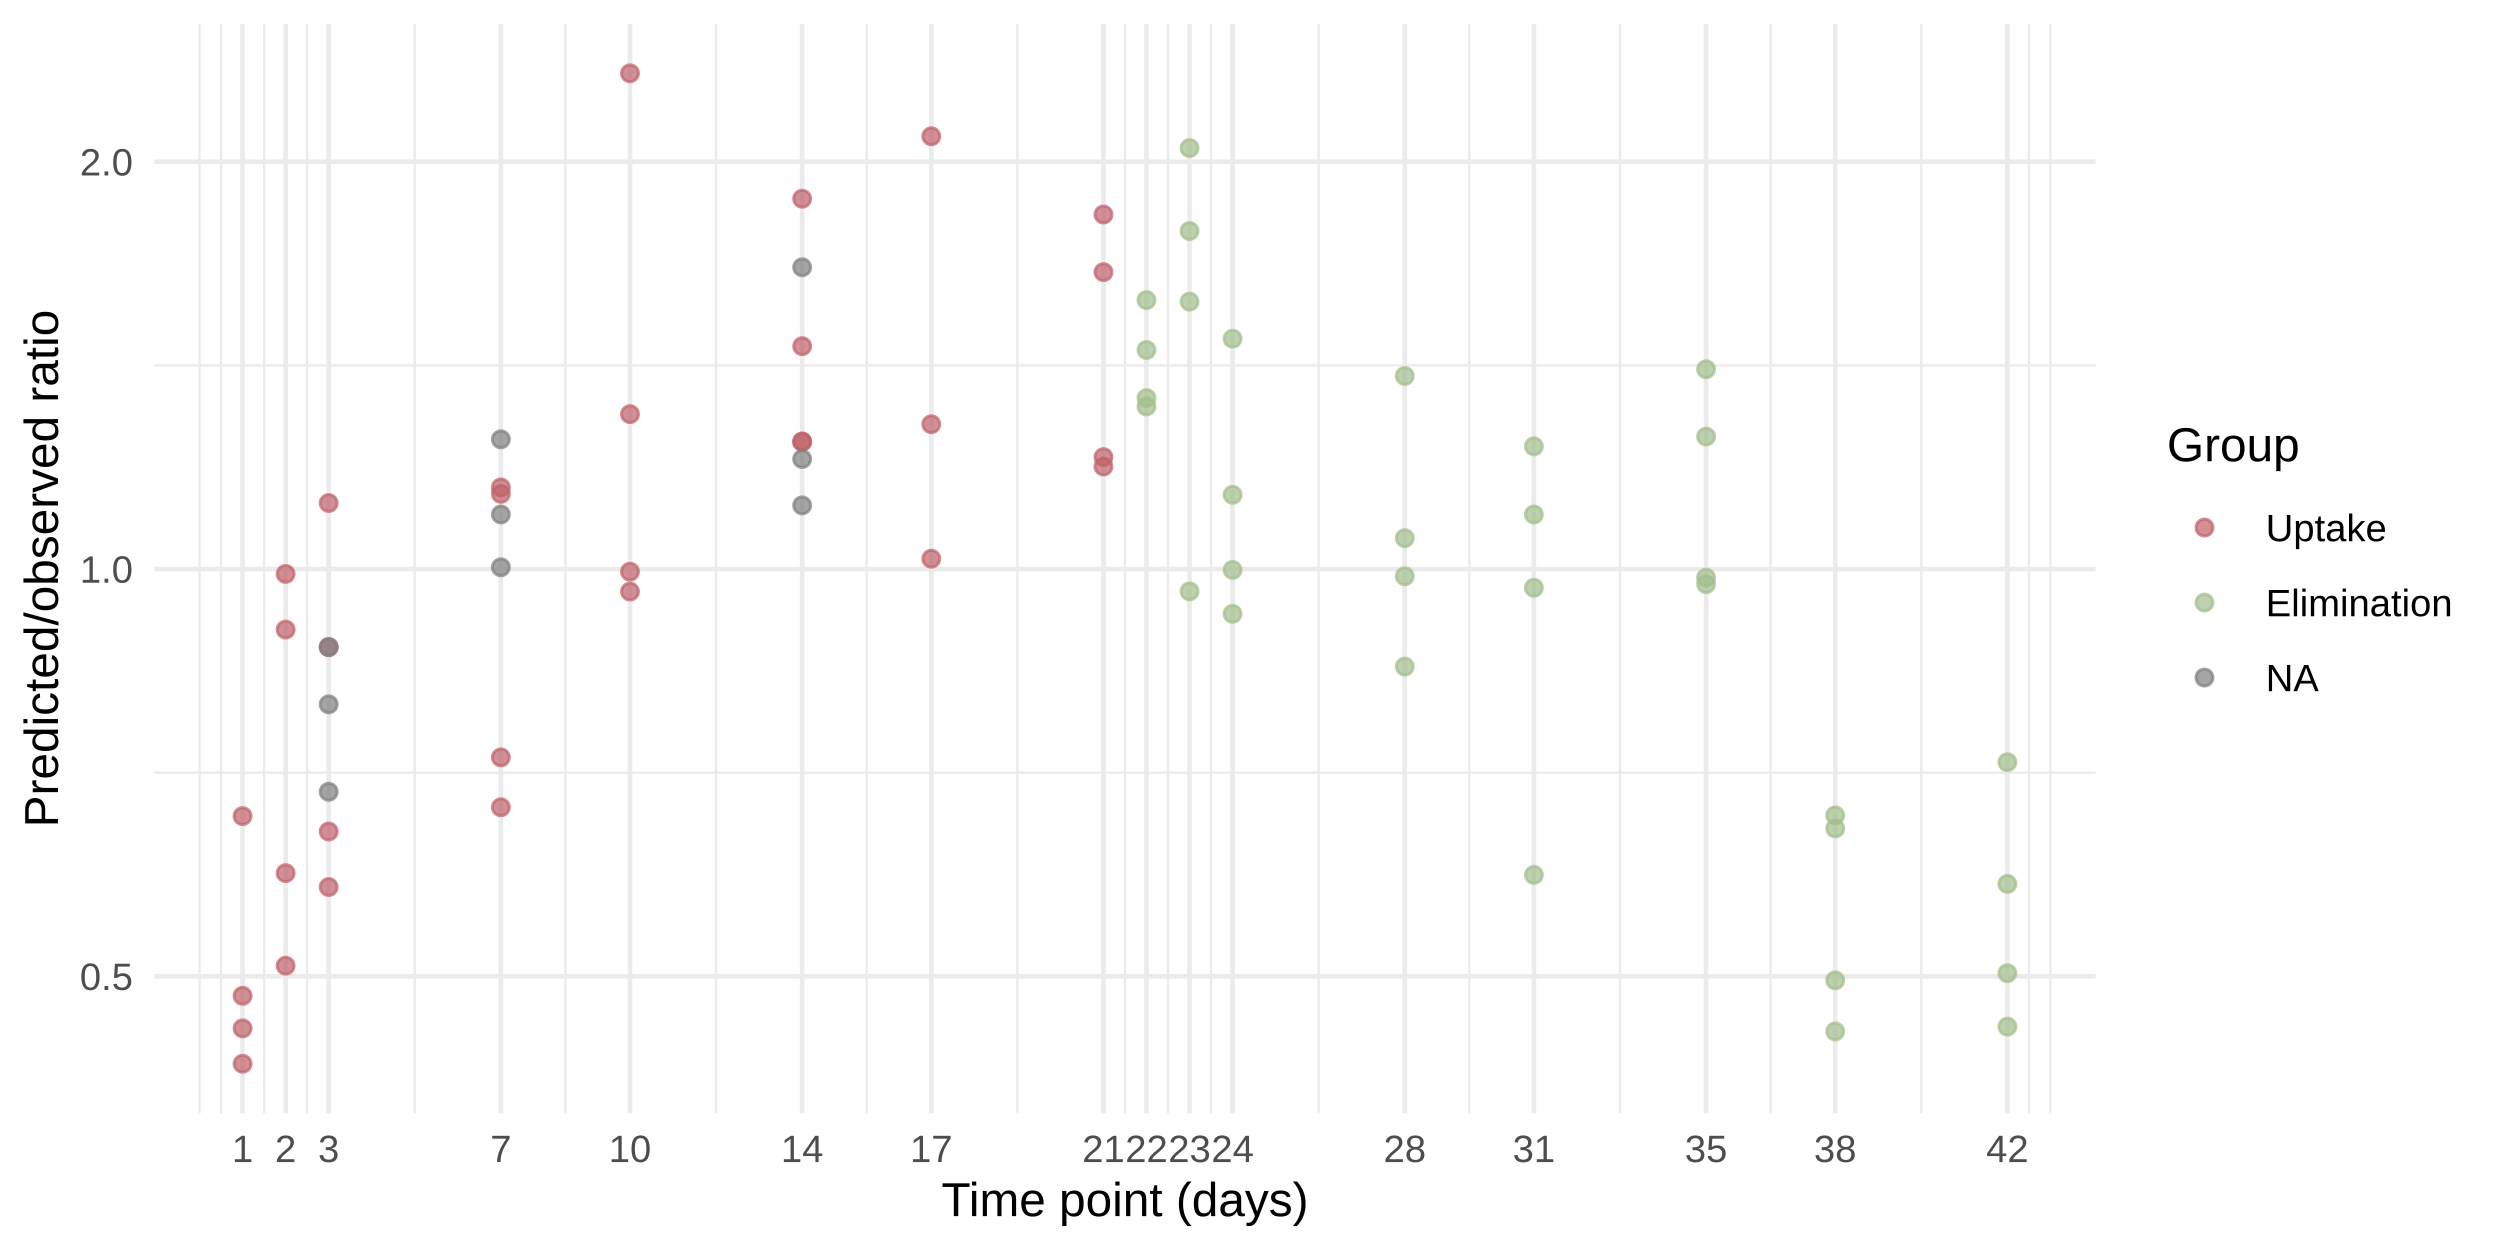
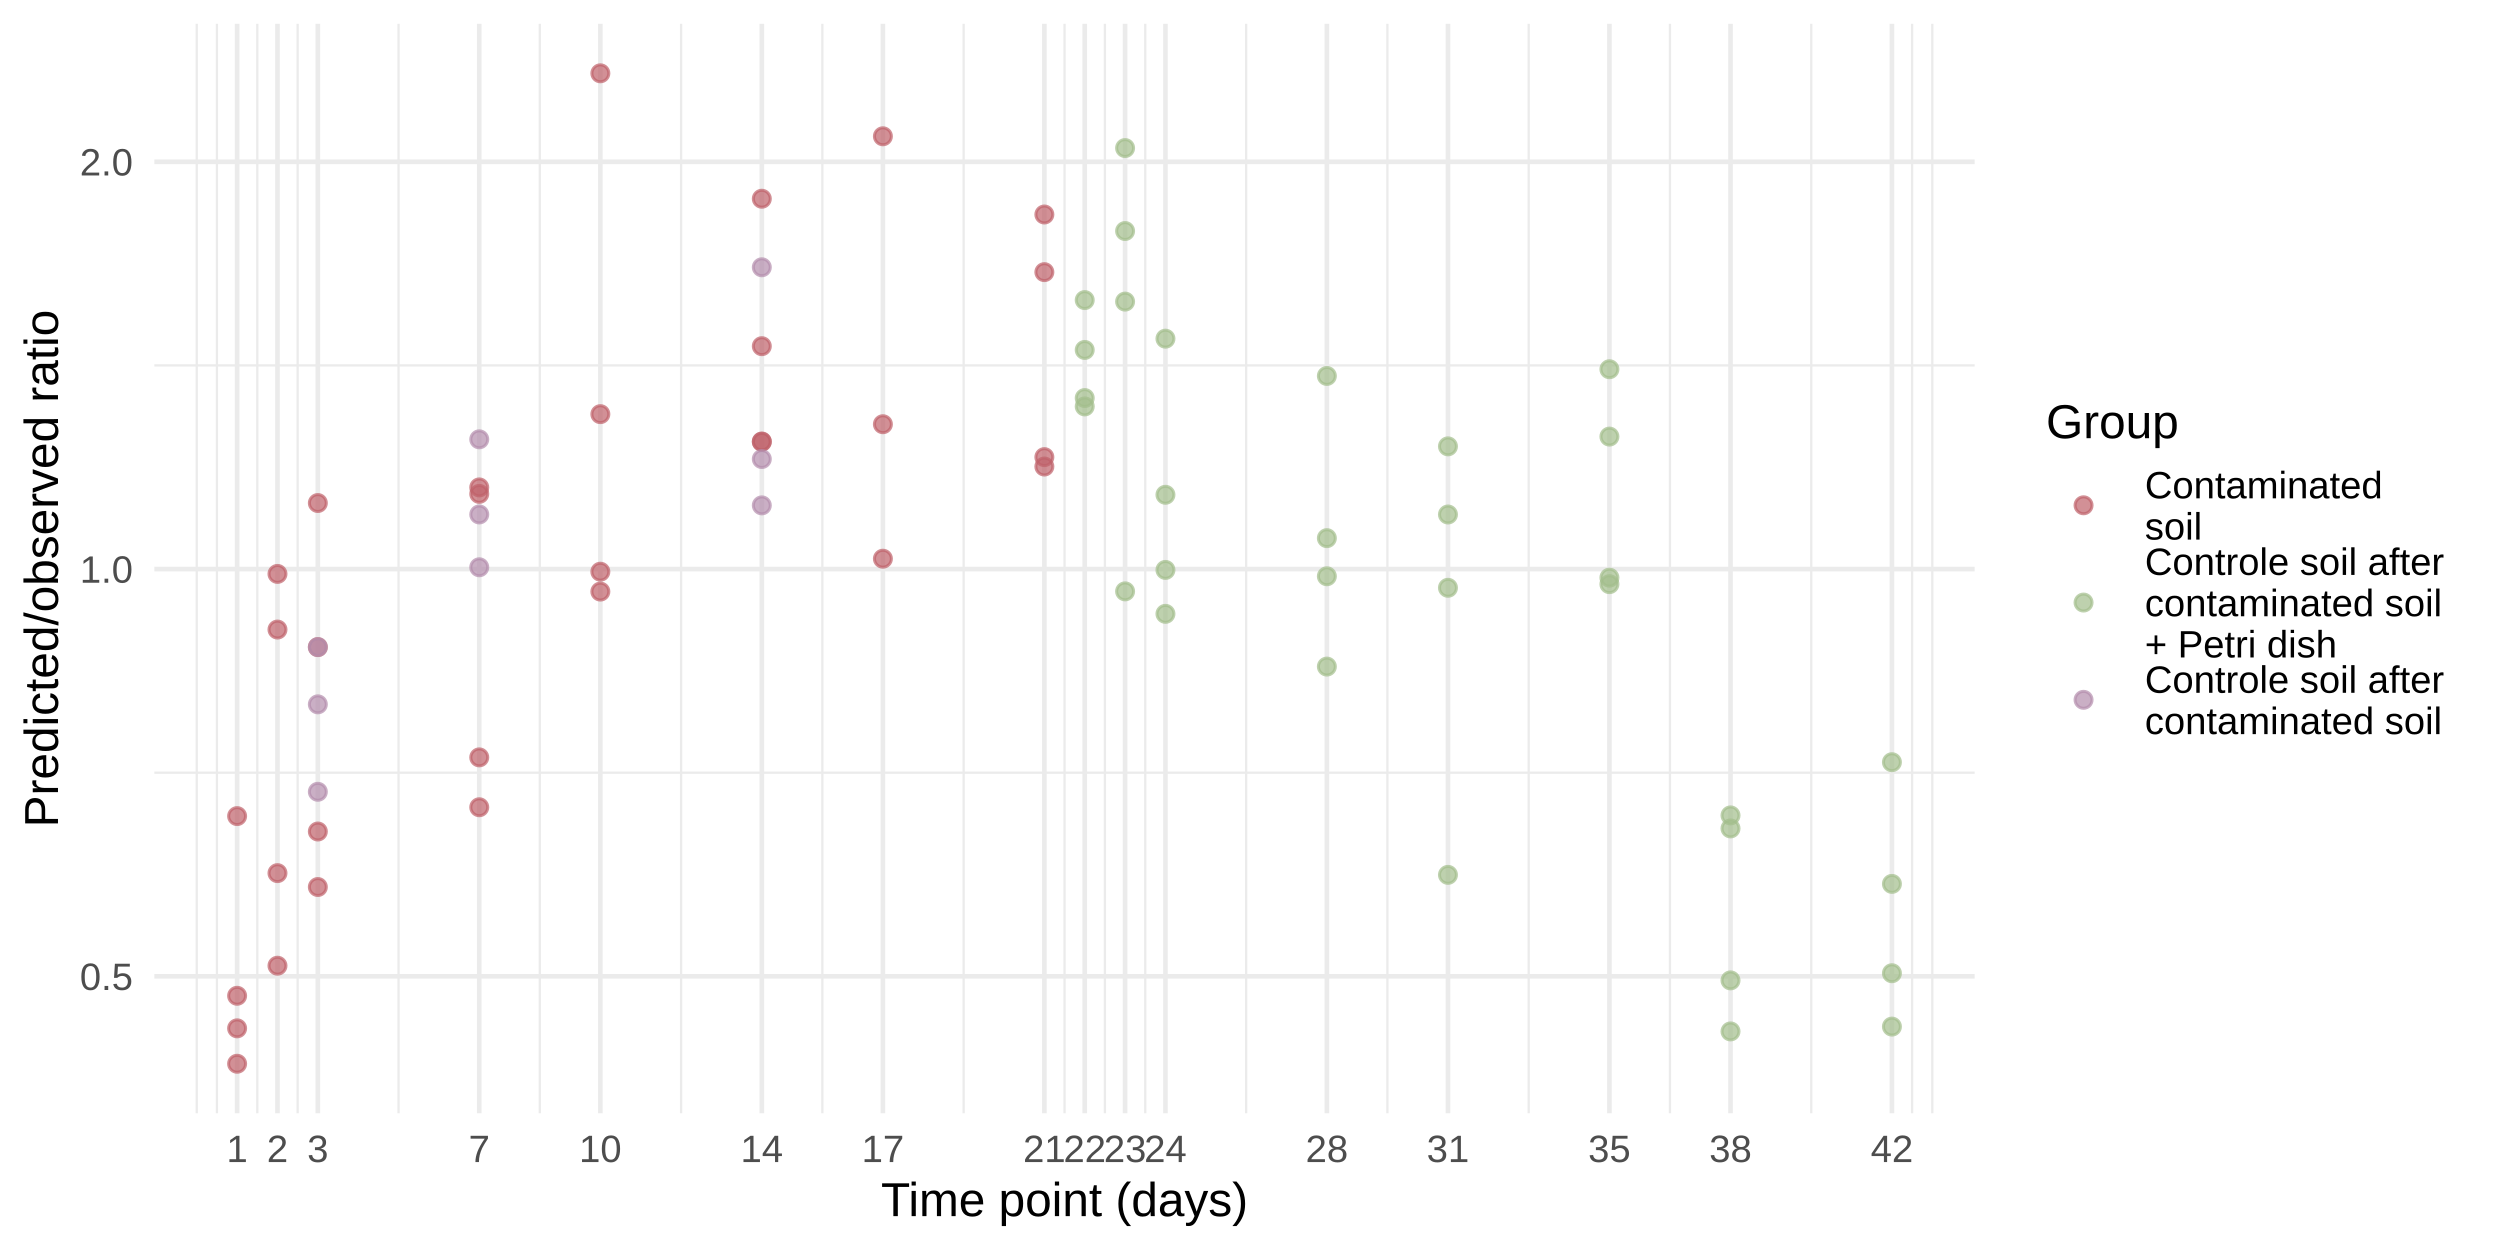
<svg xmlns="http://www.w3.org/2000/svg" width="576.00pt" height="288.00pt" viewBox="0 0 576.00 288.00">
  <g class="svglite">
    <defs>
      <style type="text/css">
    .svglite line, .svglite polyline, .svglite polygon, .svglite path, .svglite rect, .svglite circle {
      fill: none;
      stroke: #000000;
      stroke-linecap: round;
      stroke-linejoin: round;
      stroke-miterlimit: 10.00;
    }
    .svglite text {
      white-space: pre;
    }
    .svglite g.glyphgroup path {
      fill: inherit;
      stroke: none;
    }
  </style>
    </defs>
    <rect width="100%" height="100%" style="stroke: none; fill: #FFFFFF;" />
    <defs>
      <clipPath id="cpMC4wMHw1NzYuMDB8MC4wMHwyODguMDA=">
        <rect x="0.00" y="0.00" width="576.00" height="288.00" />
      </clipPath>
    </defs>
    <g clip-path="url(#cpMC4wMHw1NzYuMDB8MC4wMHwyODguMDA=)">
      <rect x="-0" y="0.00" width="576.00" height="288.00" style="stroke-width: 1.07; stroke: none; fill: #FFFFFF;" />
    </g>
    <defs>
-       <clipPath id="cpMzUuNTZ8NDgyLjgzfDUuNDh8MjU2LjUw">
-         <rect x="35.56" y="5.48" width="447.26" height="251.02" />
+       <clipPath id="cpMzUuNTZ8NDU0Ljk3fDUuNDh8MjU2LjUw">
+         <rect x="35.56" y="5.48" width="419.40" height="251.02" />
      </clipPath>
    </defs>
-     <g clip-path="url(#cpMzUuNTZ8NDgyLjgzfDUuNDh8MjU2LjUw)">
-       <polyline points="35.56,178.03 482.83,178.03 " style="stroke-width: 0.53; stroke: #EBEBEB; stroke-linecap: butt;" />
-       <polyline points="35.56,84.19 482.83,84.19 " style="stroke-width: 0.53; stroke: #EBEBEB; stroke-linecap: butt;" />
-       <polyline points="45.98,256.50 45.98,5.48 " style="stroke-width: 0.53; stroke: #EBEBEB; stroke-linecap: butt;" />
-       <polyline points="50.94,256.50 50.94,5.48 " style="stroke-width: 0.53; stroke: #EBEBEB; stroke-linecap: butt;" />
-       <polyline points="60.85,256.50 60.85,5.48 " style="stroke-width: 0.53; stroke: #EBEBEB; stroke-linecap: butt;" />
-       <polyline points="70.77,256.50 70.77,5.48 " style="stroke-width: 0.53; stroke: #EBEBEB; stroke-linecap: butt;" />
-       <polyline points="95.56,256.50 95.56,5.48 " style="stroke-width: 0.53; stroke: #EBEBEB; stroke-linecap: butt;" />
-       <polyline points="130.27,256.50 130.27,5.48 " style="stroke-width: 0.53; stroke: #EBEBEB; stroke-linecap: butt;" />
-       <polyline points="164.98,256.50 164.98,5.48 " style="stroke-width: 0.53; stroke: #EBEBEB; stroke-linecap: butt;" />
-       <polyline points="199.69,256.50 199.69,5.48 " style="stroke-width: 0.53; stroke: #EBEBEB; stroke-linecap: butt;" />
-       <polyline points="234.40,256.50 234.40,5.48 " style="stroke-width: 0.53; stroke: #EBEBEB; stroke-linecap: butt;" />
-       <polyline points="259.20,256.50 259.20,5.48 " style="stroke-width: 0.53; stroke: #EBEBEB; stroke-linecap: butt;" />
-       <polyline points="269.11,256.50 269.11,5.48 " style="stroke-width: 0.53; stroke: #EBEBEB; stroke-linecap: butt;" />
-       <polyline points="279.03,256.50 279.03,5.48 " style="stroke-width: 0.53; stroke: #EBEBEB; stroke-linecap: butt;" />
-       <polyline points="303.82,256.50 303.82,5.48 " style="stroke-width: 0.53; stroke: #EBEBEB; stroke-linecap: butt;" />
-       <polyline points="338.53,256.50 338.53,5.48 " style="stroke-width: 0.53; stroke: #EBEBEB; stroke-linecap: butt;" />
-       <polyline points="373.24,256.50 373.24,5.48 " style="stroke-width: 0.53; stroke: #EBEBEB; stroke-linecap: butt;" />
-       <polyline points="407.95,256.50 407.95,5.48 " style="stroke-width: 0.53; stroke: #EBEBEB; stroke-linecap: butt;" />
-       <polyline points="442.66,256.50 442.66,5.48 " style="stroke-width: 0.53; stroke: #EBEBEB; stroke-linecap: butt;" />
-       <polyline points="467.46,256.50 467.46,5.48 " style="stroke-width: 0.53; stroke: #EBEBEB; stroke-linecap: butt;" />
-       <polyline points="472.41,256.50 472.41,5.48 " style="stroke-width: 0.53; stroke: #EBEBEB; stroke-linecap: butt;" />
-       <polyline points="35.56,224.94 482.83,224.94 " style="stroke-width: 1.07; stroke: #EBEBEB; stroke-linecap: butt;" />
-       <polyline points="35.56,131.11 482.83,131.11 " style="stroke-width: 1.07; stroke: #EBEBEB; stroke-linecap: butt;" />
-       <polyline points="35.56,37.28 482.83,37.28 " style="stroke-width: 1.07; stroke: #EBEBEB; stroke-linecap: butt;" />
-       <polyline points="55.89,256.50 55.89,5.48 " style="stroke-width: 1.07; stroke: #EBEBEB; stroke-linecap: butt;" />
-       <polyline points="65.81,256.50 65.81,5.48 " style="stroke-width: 1.07; stroke: #EBEBEB; stroke-linecap: butt;" />
-       <polyline points="75.73,256.50 75.73,5.48 " style="stroke-width: 1.07; stroke: #EBEBEB; stroke-linecap: butt;" />
-       <polyline points="115.40,256.50 115.40,5.48 " style="stroke-width: 1.07; stroke: #EBEBEB; stroke-linecap: butt;" />
-       <polyline points="145.15,256.50 145.15,5.48 " style="stroke-width: 1.07; stroke: #EBEBEB; stroke-linecap: butt;" />
-       <polyline points="184.82,256.50 184.82,5.48 " style="stroke-width: 1.07; stroke: #EBEBEB; stroke-linecap: butt;" />
-       <polyline points="214.57,256.50 214.57,5.48 " style="stroke-width: 1.07; stroke: #EBEBEB; stroke-linecap: butt;" />
-       <polyline points="254.24,256.50 254.24,5.48 " style="stroke-width: 1.07; stroke: #EBEBEB; stroke-linecap: butt;" />
-       <polyline points="264.15,256.50 264.15,5.48 " style="stroke-width: 1.07; stroke: #EBEBEB; stroke-linecap: butt;" />
-       <polyline points="274.07,256.50 274.07,5.48 " style="stroke-width: 1.07; stroke: #EBEBEB; stroke-linecap: butt;" />
-       <polyline points="283.99,256.50 283.99,5.48 " style="stroke-width: 1.07; stroke: #EBEBEB; stroke-linecap: butt;" />
-       <polyline points="323.66,256.50 323.66,5.48 " style="stroke-width: 1.07; stroke: #EBEBEB; stroke-linecap: butt;" />
-       <polyline points="353.41,256.50 353.41,5.48 " style="stroke-width: 1.07; stroke: #EBEBEB; stroke-linecap: butt;" />
-       <polyline points="393.08,256.50 393.08,5.48 " style="stroke-width: 1.07; stroke: #EBEBEB; stroke-linecap: butt;" />
-       <polyline points="422.83,256.50 422.83,5.48 " style="stroke-width: 1.07; stroke: #EBEBEB; stroke-linecap: butt;" />
-       <polyline points="462.50,256.50 462.50,5.48 " style="stroke-width: 1.07; stroke: #EBEBEB; stroke-linecap: butt;" />
-       <circle cx="55.89" cy="229.43" r="1.95" style="stroke-width: 0.71; stroke: #BF616A; stroke-opacity: 0.70; fill: #BF616A; fill-opacity: 0.70;" />
-       <circle cx="55.89" cy="188.03" r="1.95" style="stroke-width: 0.71; stroke: #BF616A; stroke-opacity: 0.70; fill: #BF616A; fill-opacity: 0.70;" />
-       <circle cx="55.89" cy="236.93" r="1.95" style="stroke-width: 0.71; stroke: #BF616A; stroke-opacity: 0.70; fill: #BF616A; fill-opacity: 0.70;" />
-       <circle cx="55.89" cy="245.09" r="1.95" style="stroke-width: 0.71; stroke: #BF616A; stroke-opacity: 0.70; fill: #BF616A; fill-opacity: 0.70;" />
-       <circle cx="65.81" cy="145.05" r="1.95" style="stroke-width: 0.71; stroke: #BF616A; stroke-opacity: 0.70; fill: #BF616A; fill-opacity: 0.70;" />
-       <circle cx="65.81" cy="132.23" r="1.95" style="stroke-width: 0.71; stroke: #BF616A; stroke-opacity: 0.70; fill: #BF616A; fill-opacity: 0.70;" />
-       <circle cx="65.81" cy="201.17" r="1.95" style="stroke-width: 0.71; stroke: #BF616A; stroke-opacity: 0.70; fill: #BF616A; fill-opacity: 0.70;" />
-       <circle cx="65.81" cy="222.50" r="1.95" style="stroke-width: 0.71; stroke: #BF616A; stroke-opacity: 0.70; fill: #BF616A; fill-opacity: 0.70;" />
-       <circle cx="75.73" cy="115.90" r="1.95" style="stroke-width: 0.71; stroke: #BF616A; stroke-opacity: 0.70; fill: #BF616A; fill-opacity: 0.70;" />
-       <circle cx="75.73" cy="149.09" r="1.95" style="stroke-width: 0.71; stroke: #BF616A; stroke-opacity: 0.70; fill: #BF616A; fill-opacity: 0.70;" />
-       <circle cx="75.73" cy="204.37" r="1.95" style="stroke-width: 0.71; stroke: #BF616A; stroke-opacity: 0.70; fill: #BF616A; fill-opacity: 0.70;" />
-       <circle cx="75.73" cy="191.58" r="1.95" style="stroke-width: 0.71; stroke: #BF616A; stroke-opacity: 0.70; fill: #BF616A; fill-opacity: 0.70;" />
-       <circle cx="115.40" cy="112.30" r="1.95" style="stroke-width: 0.71; stroke: #BF616A; stroke-opacity: 0.70; fill: #BF616A; fill-opacity: 0.70;" />
-       <circle cx="115.40" cy="113.79" r="1.95" style="stroke-width: 0.71; stroke: #BF616A; stroke-opacity: 0.70; fill: #BF616A; fill-opacity: 0.70;" />
-       <circle cx="115.40" cy="174.50" r="1.95" style="stroke-width: 0.71; stroke: #BF616A; stroke-opacity: 0.70; fill: #BF616A; fill-opacity: 0.70;" />
-       <circle cx="115.40" cy="185.99" r="1.95" style="stroke-width: 0.71; stroke: #BF616A; stroke-opacity: 0.70; fill: #BF616A; fill-opacity: 0.70;" />
-       <circle cx="145.15" cy="95.42" r="1.95" style="stroke-width: 0.71; stroke: #BF616A; stroke-opacity: 0.70; fill: #BF616A; fill-opacity: 0.70;" />
-       <circle cx="145.15" cy="16.89" r="1.95" style="stroke-width: 0.71; stroke: #BF616A; stroke-opacity: 0.70; fill: #BF616A; fill-opacity: 0.70;" />
-       <circle cx="145.15" cy="136.30" r="1.95" style="stroke-width: 0.71; stroke: #BF616A; stroke-opacity: 0.70; fill: #BF616A; fill-opacity: 0.70;" />
-       <circle cx="145.15" cy="131.72" r="1.95" style="stroke-width: 0.71; stroke: #BF616A; stroke-opacity: 0.70; fill: #BF616A; fill-opacity: 0.70;" />
-       <circle cx="184.82" cy="79.76" r="1.95" style="stroke-width: 0.71; stroke: #BF616A; stroke-opacity: 0.70; fill: #BF616A; fill-opacity: 0.70;" />
-       <circle cx="184.82" cy="45.79" r="1.95" style="stroke-width: 0.71; stroke: #BF616A; stroke-opacity: 0.70; fill: #BF616A; fill-opacity: 0.70;" />
-       <circle cx="184.82" cy="101.80" r="1.95" style="stroke-width: 0.71; stroke: #BF616A; stroke-opacity: 0.70; fill: #BF616A; fill-opacity: 0.70;" />
-       <circle cx="184.82" cy="101.72" r="1.95" style="stroke-width: 0.71; stroke: #BF616A; stroke-opacity: 0.70; fill: #BF616A; fill-opacity: 0.70;" />
-       <circle cx="214.57" cy="31.40" r="1.95" style="stroke-width: 0.71; stroke: #BF616A; stroke-opacity: 0.70; fill: #BF616A; fill-opacity: 0.70;" />
-       <circle cx="214.57" cy="128.73" r="1.95" style="stroke-width: 0.71; stroke: #BF616A; stroke-opacity: 0.70; fill: #BF616A; fill-opacity: 0.70;" />
-       <circle cx="214.57" cy="97.74" r="1.95" style="stroke-width: 0.71; stroke: #BF616A; stroke-opacity: 0.70; fill: #BF616A; fill-opacity: 0.70;" />
-       <circle cx="254.24" cy="49.42" r="1.95" style="stroke-width: 0.71; stroke: #BF616A; stroke-opacity: 0.70; fill: #BF616A; fill-opacity: 0.70;" />
-       <circle cx="254.24" cy="105.32" r="1.95" style="stroke-width: 0.71; stroke: #BF616A; stroke-opacity: 0.70; fill: #BF616A; fill-opacity: 0.70;" />
-       <circle cx="254.24" cy="62.70" r="1.95" style="stroke-width: 0.71; stroke: #BF616A; stroke-opacity: 0.70; fill: #BF616A; fill-opacity: 0.70;" />
-       <circle cx="254.24" cy="107.49" r="1.95" style="stroke-width: 0.71; stroke: #BF616A; stroke-opacity: 0.70; fill: #BF616A; fill-opacity: 0.70;" />
-       <circle cx="264.15" cy="80.63" r="1.95" style="stroke-width: 0.71; stroke: #A3BE8C; stroke-opacity: 0.70; fill: #A3BE8C; fill-opacity: 0.70;" />
-       <circle cx="264.15" cy="91.71" r="1.95" style="stroke-width: 0.71; stroke: #A3BE8C; stroke-opacity: 0.70; fill: #A3BE8C; fill-opacity: 0.70;" />
-       <circle cx="264.15" cy="93.64" r="1.95" style="stroke-width: 0.71; stroke: #A3BE8C; stroke-opacity: 0.70; fill: #A3BE8C; fill-opacity: 0.70;" />
-       <circle cx="264.15" cy="69.14" r="1.95" style="stroke-width: 0.71; stroke: #A3BE8C; stroke-opacity: 0.70; fill: #A3BE8C; fill-opacity: 0.70;" />
-       <circle cx="274.07" cy="136.25" r="1.95" style="stroke-width: 0.71; stroke: #A3BE8C; stroke-opacity: 0.70; fill: #A3BE8C; fill-opacity: 0.70;" />
-       <circle cx="274.07" cy="69.49" r="1.95" style="stroke-width: 0.71; stroke: #A3BE8C; stroke-opacity: 0.70; fill: #A3BE8C; fill-opacity: 0.70;" />
-       <circle cx="274.07" cy="34.11" r="1.95" style="stroke-width: 0.71; stroke: #A3BE8C; stroke-opacity: 0.70; fill: #A3BE8C; fill-opacity: 0.70;" />
-       <circle cx="274.07" cy="53.23" r="1.95" style="stroke-width: 0.71; stroke: #A3BE8C; stroke-opacity: 0.70; fill: #A3BE8C; fill-opacity: 0.70;" />
-       <circle cx="283.99" cy="78.03" r="1.95" style="stroke-width: 0.71; stroke: #A3BE8C; stroke-opacity: 0.70; fill: #A3BE8C; fill-opacity: 0.70;" />
-       <circle cx="283.99" cy="131.31" r="1.95" style="stroke-width: 0.71; stroke: #A3BE8C; stroke-opacity: 0.70; fill: #A3BE8C; fill-opacity: 0.70;" />
-       <circle cx="283.99" cy="114.00" r="1.95" style="stroke-width: 0.71; stroke: #A3BE8C; stroke-opacity: 0.70; fill: #A3BE8C; fill-opacity: 0.70;" />
-       <circle cx="283.99" cy="141.43" r="1.95" style="stroke-width: 0.71; stroke: #A3BE8C; stroke-opacity: 0.70; fill: #A3BE8C; fill-opacity: 0.70;" />
-       <circle cx="323.66" cy="153.58" r="1.95" style="stroke-width: 0.71; stroke: #A3BE8C; stroke-opacity: 0.70; fill: #A3BE8C; fill-opacity: 0.70;" />
-       <circle cx="323.66" cy="86.62" r="1.95" style="stroke-width: 0.71; stroke: #A3BE8C; stroke-opacity: 0.70; fill: #A3BE8C; fill-opacity: 0.70;" />
-       <circle cx="323.66" cy="123.99" r="1.95" style="stroke-width: 0.71; stroke: #A3BE8C; stroke-opacity: 0.70; fill: #A3BE8C; fill-opacity: 0.70;" />
-       <circle cx="323.66" cy="132.77" r="1.95" style="stroke-width: 0.71; stroke: #A3BE8C; stroke-opacity: 0.70; fill: #A3BE8C; fill-opacity: 0.70;" />
-       <circle cx="353.41" cy="201.57" r="1.95" style="stroke-width: 0.71; stroke: #A3BE8C; stroke-opacity: 0.70; fill: #A3BE8C; fill-opacity: 0.70;" />
-       <circle cx="353.41" cy="102.84" r="1.95" style="stroke-width: 0.71; stroke: #A3BE8C; stroke-opacity: 0.70; fill: #A3BE8C; fill-opacity: 0.70;" />
-       <circle cx="353.41" cy="118.54" r="1.95" style="stroke-width: 0.71; stroke: #A3BE8C; stroke-opacity: 0.70; fill: #A3BE8C; fill-opacity: 0.70;" />
-       <circle cx="353.41" cy="135.43" r="1.95" style="stroke-width: 0.71; stroke: #A3BE8C; stroke-opacity: 0.70; fill: #A3BE8C; fill-opacity: 0.70;" />
-       <circle cx="393.08" cy="100.59" r="1.95" style="stroke-width: 0.71; stroke: #A3BE8C; stroke-opacity: 0.70; fill: #A3BE8C; fill-opacity: 0.70;" />
-       <circle cx="393.08" cy="133.09" r="1.95" style="stroke-width: 0.71; stroke: #A3BE8C; stroke-opacity: 0.70; fill: #A3BE8C; fill-opacity: 0.70;" />
-       <circle cx="393.08" cy="134.59" r="1.95" style="stroke-width: 0.71; stroke: #A3BE8C; stroke-opacity: 0.70; fill: #A3BE8C; fill-opacity: 0.70;" />
-       <circle cx="393.08" cy="85.07" r="1.95" style="stroke-width: 0.71; stroke: #A3BE8C; stroke-opacity: 0.70; fill: #A3BE8C; fill-opacity: 0.70;" />
-       <circle cx="422.83" cy="225.88" r="1.95" style="stroke-width: 0.71; stroke: #A3BE8C; stroke-opacity: 0.70; fill: #A3BE8C; fill-opacity: 0.70;" />
-       <circle cx="422.83" cy="237.64" r="1.95" style="stroke-width: 0.71; stroke: #A3BE8C; stroke-opacity: 0.70; fill: #A3BE8C; fill-opacity: 0.70;" />
-       <circle cx="422.83" cy="190.87" r="1.95" style="stroke-width: 0.71; stroke: #A3BE8C; stroke-opacity: 0.70; fill: #A3BE8C; fill-opacity: 0.70;" />
-       <circle cx="422.83" cy="187.87" r="1.95" style="stroke-width: 0.71; stroke: #A3BE8C; stroke-opacity: 0.70; fill: #A3BE8C; fill-opacity: 0.70;" />
-       <circle cx="462.50" cy="236.53" r="1.95" style="stroke-width: 0.71; stroke: #A3BE8C; stroke-opacity: 0.70; fill: #A3BE8C; fill-opacity: 0.70;" />
-       <circle cx="462.50" cy="175.61" r="1.95" style="stroke-width: 0.71; stroke: #A3BE8C; stroke-opacity: 0.70; fill: #A3BE8C; fill-opacity: 0.70;" />
-       <circle cx="462.50" cy="203.65" r="1.95" style="stroke-width: 0.71; stroke: #A3BE8C; stroke-opacity: 0.70; fill: #A3BE8C; fill-opacity: 0.70;" />
-       <circle cx="462.50" cy="224.23" r="1.95" style="stroke-width: 0.71; stroke: #A3BE8C; stroke-opacity: 0.70; fill: #A3BE8C; fill-opacity: 0.70;" />
-       <circle cx="75.73" cy="162.28" r="1.95" style="stroke-width: 0.71; stroke: #7F7F7F; stroke-opacity: 0.70; fill: #7F7F7F; fill-opacity: 0.70;" />
-       <circle cx="75.73" cy="149.09" r="1.95" style="stroke-width: 0.71; stroke: #7F7F7F; stroke-opacity: 0.70; fill: #7F7F7F; fill-opacity: 0.70;" />
-       <circle cx="75.73" cy="182.43" r="1.95" style="stroke-width: 0.71; stroke: #7F7F7F; stroke-opacity: 0.70; fill: #7F7F7F; fill-opacity: 0.70;" />
-       <circle cx="115.40" cy="101.22" r="1.95" style="stroke-width: 0.71; stroke: #7F7F7F; stroke-opacity: 0.70; fill: #7F7F7F; fill-opacity: 0.70;" />
-       <circle cx="115.40" cy="130.70" r="1.95" style="stroke-width: 0.71; stroke: #7F7F7F; stroke-opacity: 0.70; fill: #7F7F7F; fill-opacity: 0.70;" />
-       <circle cx="115.40" cy="118.53" r="1.95" style="stroke-width: 0.71; stroke: #7F7F7F; stroke-opacity: 0.70; fill: #7F7F7F; fill-opacity: 0.70;" />
-       <circle cx="184.82" cy="116.44" r="1.95" style="stroke-width: 0.71; stroke: #7F7F7F; stroke-opacity: 0.70; fill: #7F7F7F; fill-opacity: 0.70;" />
-       <circle cx="184.82" cy="61.58" r="1.95" style="stroke-width: 0.71; stroke: #7F7F7F; stroke-opacity: 0.70; fill: #7F7F7F; fill-opacity: 0.70;" />
-       <circle cx="184.82" cy="105.76" r="1.95" style="stroke-width: 0.71; stroke: #7F7F7F; stroke-opacity: 0.70; fill: #7F7F7F; fill-opacity: 0.70;" />
+     <g clip-path="url(#cpMzUuNTZ8NDU0Ljk3fDUuNDh8MjU2LjUw)">
+       <polyline points="35.56,178.03 454.97,178.03 " style="stroke-width: 0.53; stroke: #EBEBEB; stroke-linecap: butt;" />
+       <polyline points="35.56,84.19 454.97,84.19 " style="stroke-width: 0.53; stroke: #EBEBEB; stroke-linecap: butt;" />
+       <polyline points="45.33,256.50 45.33,5.48 " style="stroke-width: 0.53; stroke: #EBEBEB; stroke-linecap: butt;" />
+       <polyline points="49.98,256.50 49.98,5.48 " style="stroke-width: 0.53; stroke: #EBEBEB; stroke-linecap: butt;" />
+       <polyline points="59.28,256.50 59.28,5.48 " style="stroke-width: 0.53; stroke: #EBEBEB; stroke-linecap: butt;" />
+       <polyline points="68.58,256.50 68.58,5.48 " style="stroke-width: 0.53; stroke: #EBEBEB; stroke-linecap: butt;" />
+       <polyline points="91.83,256.50 91.83,5.48 " style="stroke-width: 0.53; stroke: #EBEBEB; stroke-linecap: butt;" />
+       <polyline points="124.37,256.50 124.37,5.48 " style="stroke-width: 0.53; stroke: #EBEBEB; stroke-linecap: butt;" />
+       <polyline points="156.92,256.50 156.92,5.48 " style="stroke-width: 0.53; stroke: #EBEBEB; stroke-linecap: butt;" />
+       <polyline points="189.47,256.50 189.47,5.48 " style="stroke-width: 0.53; stroke: #EBEBEB; stroke-linecap: butt;" />
+       <polyline points="222.02,256.50 222.02,5.48 " style="stroke-width: 0.53; stroke: #EBEBEB; stroke-linecap: butt;" />
+       <polyline points="245.27,256.50 245.27,5.48 " style="stroke-width: 0.53; stroke: #EBEBEB; stroke-linecap: butt;" />
+       <polyline points="254.57,256.50 254.57,5.48 " style="stroke-width: 0.53; stroke: #EBEBEB; stroke-linecap: butt;" />
+       <polyline points="263.87,256.50 263.87,5.48 " style="stroke-width: 0.53; stroke: #EBEBEB; stroke-linecap: butt;" />
+       <polyline points="287.11,256.50 287.11,5.48 " style="stroke-width: 0.53; stroke: #EBEBEB; stroke-linecap: butt;" />
+       <polyline points="319.66,256.50 319.66,5.48 " style="stroke-width: 0.53; stroke: #EBEBEB; stroke-linecap: butt;" />
+       <polyline points="352.21,256.50 352.21,5.48 " style="stroke-width: 0.53; stroke: #EBEBEB; stroke-linecap: butt;" />
+       <polyline points="384.76,256.50 384.76,5.48 " style="stroke-width: 0.53; stroke: #EBEBEB; stroke-linecap: butt;" />
+       <polyline points="417.31,256.50 417.31,5.48 " style="stroke-width: 0.53; stroke: #EBEBEB; stroke-linecap: butt;" />
+       <polyline points="440.55,256.50 440.55,5.48 " style="stroke-width: 0.53; stroke: #EBEBEB; stroke-linecap: butt;" />
+       <polyline points="445.20,256.50 445.20,5.48 " style="stroke-width: 0.53; stroke: #EBEBEB; stroke-linecap: butt;" />
+       <polyline points="35.56,224.94 454.97,224.94 " style="stroke-width: 1.07; stroke: #EBEBEB; stroke-linecap: butt;" />
+       <polyline points="35.56,131.11 454.97,131.11 " style="stroke-width: 1.07; stroke: #EBEBEB; stroke-linecap: butt;" />
+       <polyline points="35.56,37.28 454.97,37.28 " style="stroke-width: 1.07; stroke: #EBEBEB; stroke-linecap: butt;" />
+       <polyline points="54.63,256.50 54.63,5.48 " style="stroke-width: 1.07; stroke: #EBEBEB; stroke-linecap: butt;" />
+       <polyline points="63.93,256.50 63.93,5.48 " style="stroke-width: 1.07; stroke: #EBEBEB; stroke-linecap: butt;" />
+       <polyline points="73.23,256.50 73.23,5.48 " style="stroke-width: 1.07; stroke: #EBEBEB; stroke-linecap: butt;" />
+       <polyline points="110.42,256.50 110.42,5.48 " style="stroke-width: 1.07; stroke: #EBEBEB; stroke-linecap: butt;" />
+       <polyline points="138.32,256.50 138.32,5.48 " style="stroke-width: 1.07; stroke: #EBEBEB; stroke-linecap: butt;" />
+       <polyline points="175.52,256.50 175.52,5.48 " style="stroke-width: 1.07; stroke: #EBEBEB; stroke-linecap: butt;" />
+       <polyline points="203.42,256.50 203.42,5.48 " style="stroke-width: 1.07; stroke: #EBEBEB; stroke-linecap: butt;" />
+       <polyline points="240.62,256.50 240.62,5.48 " style="stroke-width: 1.07; stroke: #EBEBEB; stroke-linecap: butt;" />
+       <polyline points="249.92,256.50 249.92,5.48 " style="stroke-width: 1.07; stroke: #EBEBEB; stroke-linecap: butt;" />
+       <polyline points="259.22,256.50 259.22,5.48 " style="stroke-width: 1.07; stroke: #EBEBEB; stroke-linecap: butt;" />
+       <polyline points="268.52,256.50 268.52,5.48 " style="stroke-width: 1.07; stroke: #EBEBEB; stroke-linecap: butt;" />
+       <polyline points="305.71,256.50 305.71,5.48 " style="stroke-width: 1.07; stroke: #EBEBEB; stroke-linecap: butt;" />
+       <polyline points="333.61,256.50 333.61,5.48 " style="stroke-width: 1.07; stroke: #EBEBEB; stroke-linecap: butt;" />
+       <polyline points="370.81,256.50 370.81,5.48 " style="stroke-width: 1.07; stroke: #EBEBEB; stroke-linecap: butt;" />
+       <polyline points="398.71,256.50 398.71,5.48 " style="stroke-width: 1.07; stroke: #EBEBEB; stroke-linecap: butt;" />
+       <polyline points="435.90,256.50 435.90,5.48 " style="stroke-width: 1.07; stroke: #EBEBEB; stroke-linecap: butt;" />
+       <circle cx="54.63" cy="229.43" r="1.95" style="stroke-width: 0.71; stroke: #BF616A; stroke-opacity: 0.70; fill: #BF616A; fill-opacity: 0.70;" />
+       <circle cx="54.63" cy="188.03" r="1.95" style="stroke-width: 0.71; stroke: #BF616A; stroke-opacity: 0.70; fill: #BF616A; fill-opacity: 0.70;" />
+       <circle cx="54.63" cy="236.93" r="1.95" style="stroke-width: 0.71; stroke: #BF616A; stroke-opacity: 0.70; fill: #BF616A; fill-opacity: 0.70;" />
+       <circle cx="54.63" cy="245.09" r="1.95" style="stroke-width: 0.71; stroke: #BF616A; stroke-opacity: 0.70; fill: #BF616A; fill-opacity: 0.70;" />
+       <circle cx="63.93" cy="145.05" r="1.95" style="stroke-width: 0.71; stroke: #BF616A; stroke-opacity: 0.70; fill: #BF616A; fill-opacity: 0.70;" />
+       <circle cx="63.93" cy="132.23" r="1.95" style="stroke-width: 0.71; stroke: #BF616A; stroke-opacity: 0.70; fill: #BF616A; fill-opacity: 0.70;" />
+       <circle cx="63.93" cy="201.17" r="1.95" style="stroke-width: 0.71; stroke: #BF616A; stroke-opacity: 0.70; fill: #BF616A; fill-opacity: 0.70;" />
+       <circle cx="63.93" cy="222.50" r="1.95" style="stroke-width: 0.71; stroke: #BF616A; stroke-opacity: 0.70; fill: #BF616A; fill-opacity: 0.70;" />
+       <circle cx="73.23" cy="115.90" r="1.95" style="stroke-width: 0.71; stroke: #BF616A; stroke-opacity: 0.70; fill: #BF616A; fill-opacity: 0.70;" />
+       <circle cx="73.23" cy="149.09" r="1.95" style="stroke-width: 0.71; stroke: #BF616A; stroke-opacity: 0.70; fill: #BF616A; fill-opacity: 0.70;" />
+       <circle cx="73.23" cy="204.37" r="1.95" style="stroke-width: 0.71; stroke: #BF616A; stroke-opacity: 0.70; fill: #BF616A; fill-opacity: 0.70;" />
+       <circle cx="73.23" cy="191.58" r="1.95" style="stroke-width: 0.71; stroke: #BF616A; stroke-opacity: 0.70; fill: #BF616A; fill-opacity: 0.70;" />
+       <circle cx="110.42" cy="112.30" r="1.95" style="stroke-width: 0.71; stroke: #BF616A; stroke-opacity: 0.70; fill: #BF616A; fill-opacity: 0.70;" />
+       <circle cx="110.42" cy="113.79" r="1.95" style="stroke-width: 0.71; stroke: #BF616A; stroke-opacity: 0.70; fill: #BF616A; fill-opacity: 0.70;" />
+       <circle cx="110.42" cy="174.50" r="1.95" style="stroke-width: 0.71; stroke: #BF616A; stroke-opacity: 0.70; fill: #BF616A; fill-opacity: 0.70;" />
+       <circle cx="110.42" cy="185.99" r="1.95" style="stroke-width: 0.71; stroke: #BF616A; stroke-opacity: 0.70; fill: #BF616A; fill-opacity: 0.70;" />
+       <circle cx="138.32" cy="95.42" r="1.95" style="stroke-width: 0.71; stroke: #BF616A; stroke-opacity: 0.70; fill: #BF616A; fill-opacity: 0.70;" />
+       <circle cx="138.32" cy="16.89" r="1.95" style="stroke-width: 0.71; stroke: #BF616A; stroke-opacity: 0.70; fill: #BF616A; fill-opacity: 0.70;" />
+       <circle cx="138.32" cy="136.30" r="1.95" style="stroke-width: 0.71; stroke: #BF616A; stroke-opacity: 0.70; fill: #BF616A; fill-opacity: 0.70;" />
+       <circle cx="138.32" cy="131.72" r="1.95" style="stroke-width: 0.71; stroke: #BF616A; stroke-opacity: 0.70; fill: #BF616A; fill-opacity: 0.70;" />
+       <circle cx="175.52" cy="79.76" r="1.95" style="stroke-width: 0.71; stroke: #BF616A; stroke-opacity: 0.70; fill: #BF616A; fill-opacity: 0.70;" />
+       <circle cx="175.52" cy="45.79" r="1.95" style="stroke-width: 0.71; stroke: #BF616A; stroke-opacity: 0.70; fill: #BF616A; fill-opacity: 0.70;" />
+       <circle cx="175.52" cy="101.80" r="1.95" style="stroke-width: 0.71; stroke: #BF616A; stroke-opacity: 0.70; fill: #BF616A; fill-opacity: 0.70;" />
+       <circle cx="175.52" cy="101.72" r="1.95" style="stroke-width: 0.71; stroke: #BF616A; stroke-opacity: 0.70; fill: #BF616A; fill-opacity: 0.70;" />
+       <circle cx="203.42" cy="31.40" r="1.95" style="stroke-width: 0.71; stroke: #BF616A; stroke-opacity: 0.70; fill: #BF616A; fill-opacity: 0.70;" />
+       <circle cx="203.42" cy="128.73" r="1.95" style="stroke-width: 0.71; stroke: #BF616A; stroke-opacity: 0.70; fill: #BF616A; fill-opacity: 0.70;" />
+       <circle cx="203.42" cy="97.74" r="1.95" style="stroke-width: 0.71; stroke: #BF616A; stroke-opacity: 0.70; fill: #BF616A; fill-opacity: 0.70;" />
+       <circle cx="240.62" cy="49.42" r="1.95" style="stroke-width: 0.71; stroke: #BF616A; stroke-opacity: 0.70; fill: #BF616A; fill-opacity: 0.70;" />
+       <circle cx="240.62" cy="105.32" r="1.95" style="stroke-width: 0.71; stroke: #BF616A; stroke-opacity: 0.70; fill: #BF616A; fill-opacity: 0.70;" />
+       <circle cx="240.62" cy="62.70" r="1.95" style="stroke-width: 0.71; stroke: #BF616A; stroke-opacity: 0.70; fill: #BF616A; fill-opacity: 0.70;" />
+       <circle cx="240.62" cy="107.49" r="1.95" style="stroke-width: 0.71; stroke: #BF616A; stroke-opacity: 0.70; fill: #BF616A; fill-opacity: 0.70;" />
+       <circle cx="249.92" cy="80.63" r="1.95" style="stroke-width: 0.71; stroke: #A3BE8C; stroke-opacity: 0.70; fill: #A3BE8C; fill-opacity: 0.70;" />
+       <circle cx="249.92" cy="91.71" r="1.95" style="stroke-width: 0.71; stroke: #A3BE8C; stroke-opacity: 0.70; fill: #A3BE8C; fill-opacity: 0.70;" />
+       <circle cx="249.92" cy="93.64" r="1.95" style="stroke-width: 0.71; stroke: #A3BE8C; stroke-opacity: 0.70; fill: #A3BE8C; fill-opacity: 0.70;" />
+       <circle cx="249.92" cy="69.14" r="1.95" style="stroke-width: 0.71; stroke: #A3BE8C; stroke-opacity: 0.70; fill: #A3BE8C; fill-opacity: 0.70;" />
+       <circle cx="259.22" cy="136.25" r="1.95" style="stroke-width: 0.71; stroke: #A3BE8C; stroke-opacity: 0.70; fill: #A3BE8C; fill-opacity: 0.70;" />
+       <circle cx="259.22" cy="69.49" r="1.95" style="stroke-width: 0.71; stroke: #A3BE8C; stroke-opacity: 0.70; fill: #A3BE8C; fill-opacity: 0.70;" />
+       <circle cx="259.22" cy="34.11" r="1.95" style="stroke-width: 0.71; stroke: #A3BE8C; stroke-opacity: 0.70; fill: #A3BE8C; fill-opacity: 0.70;" />
+       <circle cx="259.22" cy="53.23" r="1.95" style="stroke-width: 0.71; stroke: #A3BE8C; stroke-opacity: 0.70; fill: #A3BE8C; fill-opacity: 0.70;" />
+       <circle cx="268.52" cy="78.03" r="1.95" style="stroke-width: 0.71; stroke: #A3BE8C; stroke-opacity: 0.70; fill: #A3BE8C; fill-opacity: 0.70;" />
+       <circle cx="268.52" cy="131.31" r="1.95" style="stroke-width: 0.71; stroke: #A3BE8C; stroke-opacity: 0.70; fill: #A3BE8C; fill-opacity: 0.70;" />
+       <circle cx="268.52" cy="114.00" r="1.95" style="stroke-width: 0.71; stroke: #A3BE8C; stroke-opacity: 0.70; fill: #A3BE8C; fill-opacity: 0.70;" />
+       <circle cx="268.52" cy="141.43" r="1.95" style="stroke-width: 0.71; stroke: #A3BE8C; stroke-opacity: 0.70; fill: #A3BE8C; fill-opacity: 0.70;" />
+       <circle cx="305.71" cy="153.58" r="1.95" style="stroke-width: 0.71; stroke: #A3BE8C; stroke-opacity: 0.70; fill: #A3BE8C; fill-opacity: 0.70;" />
+       <circle cx="305.71" cy="86.62" r="1.95" style="stroke-width: 0.71; stroke: #A3BE8C; stroke-opacity: 0.70; fill: #A3BE8C; fill-opacity: 0.70;" />
+       <circle cx="305.71" cy="123.99" r="1.95" style="stroke-width: 0.71; stroke: #A3BE8C; stroke-opacity: 0.70; fill: #A3BE8C; fill-opacity: 0.70;" />
+       <circle cx="305.71" cy="132.77" r="1.95" style="stroke-width: 0.71; stroke: #A3BE8C; stroke-opacity: 0.70; fill: #A3BE8C; fill-opacity: 0.70;" />
+       <circle cx="333.61" cy="201.57" r="1.95" style="stroke-width: 0.71; stroke: #A3BE8C; stroke-opacity: 0.70; fill: #A3BE8C; fill-opacity: 0.70;" />
+       <circle cx="333.61" cy="102.84" r="1.95" style="stroke-width: 0.71; stroke: #A3BE8C; stroke-opacity: 0.70; fill: #A3BE8C; fill-opacity: 0.70;" />
+       <circle cx="333.61" cy="118.54" r="1.95" style="stroke-width: 0.71; stroke: #A3BE8C; stroke-opacity: 0.70; fill: #A3BE8C; fill-opacity: 0.70;" />
+       <circle cx="333.61" cy="135.43" r="1.95" style="stroke-width: 0.71; stroke: #A3BE8C; stroke-opacity: 0.70; fill: #A3BE8C; fill-opacity: 0.70;" />
+       <circle cx="370.81" cy="100.59" r="1.95" style="stroke-width: 0.71; stroke: #A3BE8C; stroke-opacity: 0.70; fill: #A3BE8C; fill-opacity: 0.70;" />
+       <circle cx="370.81" cy="133.09" r="1.95" style="stroke-width: 0.71; stroke: #A3BE8C; stroke-opacity: 0.70; fill: #A3BE8C; fill-opacity: 0.70;" />
+       <circle cx="370.81" cy="134.59" r="1.95" style="stroke-width: 0.71; stroke: #A3BE8C; stroke-opacity: 0.70; fill: #A3BE8C; fill-opacity: 0.70;" />
+       <circle cx="370.81" cy="85.07" r="1.95" style="stroke-width: 0.71; stroke: #A3BE8C; stroke-opacity: 0.70; fill: #A3BE8C; fill-opacity: 0.70;" />
+       <circle cx="398.71" cy="225.88" r="1.95" style="stroke-width: 0.71; stroke: #A3BE8C; stroke-opacity: 0.70; fill: #A3BE8C; fill-opacity: 0.70;" />
+       <circle cx="398.71" cy="237.64" r="1.95" style="stroke-width: 0.71; stroke: #A3BE8C; stroke-opacity: 0.70; fill: #A3BE8C; fill-opacity: 0.70;" />
+       <circle cx="398.71" cy="190.87" r="1.95" style="stroke-width: 0.71; stroke: #A3BE8C; stroke-opacity: 0.70; fill: #A3BE8C; fill-opacity: 0.70;" />
+       <circle cx="398.71" cy="187.87" r="1.95" style="stroke-width: 0.71; stroke: #A3BE8C; stroke-opacity: 0.70; fill: #A3BE8C; fill-opacity: 0.70;" />
+       <circle cx="435.90" cy="236.53" r="1.95" style="stroke-width: 0.71; stroke: #A3BE8C; stroke-opacity: 0.70; fill: #A3BE8C; fill-opacity: 0.70;" />
+       <circle cx="435.90" cy="175.61" r="1.95" style="stroke-width: 0.71; stroke: #A3BE8C; stroke-opacity: 0.70; fill: #A3BE8C; fill-opacity: 0.70;" />
+       <circle cx="435.90" cy="203.65" r="1.95" style="stroke-width: 0.71; stroke: #A3BE8C; stroke-opacity: 0.70; fill: #A3BE8C; fill-opacity: 0.70;" />
+       <circle cx="435.90" cy="224.23" r="1.95" style="stroke-width: 0.71; stroke: #A3BE8C; stroke-opacity: 0.70; fill: #A3BE8C; fill-opacity: 0.70;" />
+       <circle cx="73.23" cy="162.28" r="1.95" style="stroke-width: 0.71; stroke: #B48EAD; stroke-opacity: 0.70; fill: #B48EAD; fill-opacity: 0.70;" />
+       <circle cx="73.23" cy="149.09" r="1.95" style="stroke-width: 0.71; stroke: #B48EAD; stroke-opacity: 0.70; fill: #B48EAD; fill-opacity: 0.70;" />
+       <circle cx="73.23" cy="182.43" r="1.95" style="stroke-width: 0.71; stroke: #B48EAD; stroke-opacity: 0.70; fill: #B48EAD; fill-opacity: 0.70;" />
+       <circle cx="110.42" cy="101.22" r="1.95" style="stroke-width: 0.71; stroke: #B48EAD; stroke-opacity: 0.70; fill: #B48EAD; fill-opacity: 0.70;" />
+       <circle cx="110.42" cy="130.70" r="1.95" style="stroke-width: 0.71; stroke: #B48EAD; stroke-opacity: 0.70; fill: #B48EAD; fill-opacity: 0.70;" />
+       <circle cx="110.42" cy="118.53" r="1.95" style="stroke-width: 0.71; stroke: #B48EAD; stroke-opacity: 0.70; fill: #B48EAD; fill-opacity: 0.70;" />
+       <circle cx="175.52" cy="116.44" r="1.95" style="stroke-width: 0.71; stroke: #B48EAD; stroke-opacity: 0.70; fill: #B48EAD; fill-opacity: 0.70;" />
+       <circle cx="175.52" cy="61.58" r="1.95" style="stroke-width: 0.71; stroke: #B48EAD; stroke-opacity: 0.70; fill: #B48EAD; fill-opacity: 0.70;" />
+       <circle cx="175.52" cy="105.76" r="1.95" style="stroke-width: 0.71; stroke: #B48EAD; stroke-opacity: 0.70; fill: #B48EAD; fill-opacity: 0.70;" />
    </g>
    <g clip-path="url(#cpMC4wMHw1NzYuMDB8MC4wMHwyODguMDA=)">
      <text x="30.63" y="228.09" text-anchor="end" style="font-size: 8.80px;fill: #4D4D4D; font-family: &quot;Arial&quot;;" textLength="12.22px" lengthAdjust="spacingAndGlyphs">0.5</text>
      <text x="30.63" y="134.26" text-anchor="end" style="font-size: 8.80px;fill: #4D4D4D; font-family: &quot;Arial&quot;;" textLength="12.22px" lengthAdjust="spacingAndGlyphs">1.0</text>
      <text x="30.63" y="40.43" text-anchor="end" style="font-size: 8.80px;fill: #4D4D4D; font-family: &quot;Arial&quot;;" textLength="12.22px" lengthAdjust="spacingAndGlyphs">2.0</text>
-       <text x="55.89" y="267.74" text-anchor="middle" style="font-size: 8.80px;fill: #4D4D4D; font-family: &quot;Arial&quot;;" textLength="4.89px" lengthAdjust="spacingAndGlyphs">1</text>
-       <text x="65.81" y="267.74" text-anchor="middle" style="font-size: 8.80px;fill: #4D4D4D; font-family: &quot;Arial&quot;;" textLength="4.89px" lengthAdjust="spacingAndGlyphs">2</text>
-       <text x="75.73" y="267.74" text-anchor="middle" style="font-size: 8.80px;fill: #4D4D4D; font-family: &quot;Arial&quot;;" textLength="4.89px" lengthAdjust="spacingAndGlyphs">3</text>
-       <text x="115.40" y="267.74" text-anchor="middle" style="font-size: 8.80px;fill: #4D4D4D; font-family: &quot;Arial&quot;;" textLength="4.89px" lengthAdjust="spacingAndGlyphs">7</text>
-       <text x="145.15" y="267.74" text-anchor="middle" style="font-size: 8.80px;fill: #4D4D4D; font-family: &quot;Arial&quot;;" textLength="9.78px" lengthAdjust="spacingAndGlyphs">10</text>
-       <text x="184.82" y="267.74" text-anchor="middle" style="font-size: 8.80px;fill: #4D4D4D; font-family: &quot;Arial&quot;;" textLength="9.78px" lengthAdjust="spacingAndGlyphs">14</text>
-       <text x="214.57" y="267.74" text-anchor="middle" style="font-size: 8.80px;fill: #4D4D4D; font-family: &quot;Arial&quot;;" textLength="9.78px" lengthAdjust="spacingAndGlyphs">17</text>
-       <text x="254.24" y="267.74" text-anchor="middle" style="font-size: 8.80px;fill: #4D4D4D; font-family: &quot;Arial&quot;;" textLength="9.78px" lengthAdjust="spacingAndGlyphs">21</text>
-       <text x="264.15" y="267.74" text-anchor="middle" style="font-size: 8.80px;fill: #4D4D4D; font-family: &quot;Arial&quot;;" textLength="9.78px" lengthAdjust="spacingAndGlyphs">22</text>
-       <text x="274.07" y="267.74" text-anchor="middle" style="font-size: 8.80px;fill: #4D4D4D; font-family: &quot;Arial&quot;;" textLength="9.78px" lengthAdjust="spacingAndGlyphs">23</text>
-       <text x="283.99" y="267.74" text-anchor="middle" style="font-size: 8.80px;fill: #4D4D4D; font-family: &quot;Arial&quot;;" textLength="9.78px" lengthAdjust="spacingAndGlyphs">24</text>
-       <text x="323.66" y="267.74" text-anchor="middle" style="font-size: 8.80px;fill: #4D4D4D; font-family: &quot;Arial&quot;;" textLength="9.78px" lengthAdjust="spacingAndGlyphs">28</text>
-       <text x="353.41" y="267.74" text-anchor="middle" style="font-size: 8.80px;fill: #4D4D4D; font-family: &quot;Arial&quot;;" textLength="9.78px" lengthAdjust="spacingAndGlyphs">31</text>
-       <text x="393.08" y="267.74" text-anchor="middle" style="font-size: 8.80px;fill: #4D4D4D; font-family: &quot;Arial&quot;;" textLength="9.78px" lengthAdjust="spacingAndGlyphs">35</text>
-       <text x="422.83" y="267.74" text-anchor="middle" style="font-size: 8.80px;fill: #4D4D4D; font-family: &quot;Arial&quot;;" textLength="9.78px" lengthAdjust="spacingAndGlyphs">38</text>
-       <text x="462.50" y="267.74" text-anchor="middle" style="font-size: 8.80px;fill: #4D4D4D; font-family: &quot;Arial&quot;;" textLength="9.78px" lengthAdjust="spacingAndGlyphs">42</text>
-       <text x="259.20" y="280.20" text-anchor="middle" style="font-size: 11.00px; font-family: &quot;Arial&quot;;" textLength="84.59px" lengthAdjust="spacingAndGlyphs">Time point (days)</text>
+       <text x="54.63" y="267.74" text-anchor="middle" style="font-size: 8.80px;fill: #4D4D4D; font-family: &quot;Arial&quot;;" textLength="4.89px" lengthAdjust="spacingAndGlyphs">1</text>
+       <text x="63.93" y="267.74" text-anchor="middle" style="font-size: 8.80px;fill: #4D4D4D; font-family: &quot;Arial&quot;;" textLength="4.89px" lengthAdjust="spacingAndGlyphs">2</text>
+       <text x="73.23" y="267.74" text-anchor="middle" style="font-size: 8.80px;fill: #4D4D4D; font-family: &quot;Arial&quot;;" textLength="4.89px" lengthAdjust="spacingAndGlyphs">3</text>
+       <text x="110.42" y="267.74" text-anchor="middle" style="font-size: 8.80px;fill: #4D4D4D; font-family: &quot;Arial&quot;;" textLength="4.89px" lengthAdjust="spacingAndGlyphs">7</text>
+       <text x="138.32" y="267.74" text-anchor="middle" style="font-size: 8.80px;fill: #4D4D4D; font-family: &quot;Arial&quot;;" textLength="9.78px" lengthAdjust="spacingAndGlyphs">10</text>
+       <text x="175.52" y="267.74" text-anchor="middle" style="font-size: 8.80px;fill: #4D4D4D; font-family: &quot;Arial&quot;;" textLength="9.78px" lengthAdjust="spacingAndGlyphs">14</text>
+       <text x="203.42" y="267.74" text-anchor="middle" style="font-size: 8.80px;fill: #4D4D4D; font-family: &quot;Arial&quot;;" textLength="9.78px" lengthAdjust="spacingAndGlyphs">17</text>
+       <text x="240.62" y="267.74" text-anchor="middle" style="font-size: 8.80px;fill: #4D4D4D; font-family: &quot;Arial&quot;;" textLength="9.78px" lengthAdjust="spacingAndGlyphs">21</text>
+       <text x="249.92" y="267.74" text-anchor="middle" style="font-size: 8.80px;fill: #4D4D4D; font-family: &quot;Arial&quot;;" textLength="9.78px" lengthAdjust="spacingAndGlyphs">22</text>
+       <text x="259.22" y="267.74" text-anchor="middle" style="font-size: 8.80px;fill: #4D4D4D; font-family: &quot;Arial&quot;;" textLength="9.78px" lengthAdjust="spacingAndGlyphs">23</text>
+       <text x="268.52" y="267.74" text-anchor="middle" style="font-size: 8.80px;fill: #4D4D4D; font-family: &quot;Arial&quot;;" textLength="9.78px" lengthAdjust="spacingAndGlyphs">24</text>
+       <text x="305.71" y="267.74" text-anchor="middle" style="font-size: 8.80px;fill: #4D4D4D; font-family: &quot;Arial&quot;;" textLength="9.78px" lengthAdjust="spacingAndGlyphs">28</text>
+       <text x="333.61" y="267.74" text-anchor="middle" style="font-size: 8.80px;fill: #4D4D4D; font-family: &quot;Arial&quot;;" textLength="9.78px" lengthAdjust="spacingAndGlyphs">31</text>
+       <text x="370.81" y="267.74" text-anchor="middle" style="font-size: 8.80px;fill: #4D4D4D; font-family: &quot;Arial&quot;;" textLength="9.78px" lengthAdjust="spacingAndGlyphs">35</text>
+       <text x="398.71" y="267.74" text-anchor="middle" style="font-size: 8.80px;fill: #4D4D4D; font-family: &quot;Arial&quot;;" textLength="9.78px" lengthAdjust="spacingAndGlyphs">38</text>
+       <text x="435.90" y="267.74" text-anchor="middle" style="font-size: 8.80px;fill: #4D4D4D; font-family: &quot;Arial&quot;;" textLength="9.78px" lengthAdjust="spacingAndGlyphs">42</text>
+       <text x="245.27" y="280.20" text-anchor="middle" style="font-size: 11.00px; font-family: &quot;Arial&quot;;" textLength="84.59px" lengthAdjust="spacingAndGlyphs">Time point (days)</text>
      <text transform="translate(13.36,130.99) rotate(-90)" text-anchor="middle" style="font-size: 11.00px; font-family: &quot;Arial&quot;;" textLength="119.31px" lengthAdjust="spacingAndGlyphs">Predicted/observed ratio</text>
-       <text x="499.27" y="106.27" style="font-size: 11.00px; font-family: &quot;Arial&quot;;" textLength="30.59px" lengthAdjust="spacingAndGlyphs">Group</text>
-       <circle cx="507.91" cy="121.55" r="1.95" style="stroke-width: 0.71; stroke: #BF616A; stroke-opacity: 0.70; fill: #BF616A; fill-opacity: 0.70;" />
-       <circle cx="507.91" cy="138.83" r="1.95" style="stroke-width: 0.71; stroke: #A3BE8C; stroke-opacity: 0.70; fill: #A3BE8C; fill-opacity: 0.70;" />
-       <circle cx="507.91" cy="156.11" r="1.95" style="stroke-width: 0.71; stroke: #7F7F7F; stroke-opacity: 0.70; fill: #7F7F7F; fill-opacity: 0.70;" />
-       <text x="522.03" y="124.70" style="font-size: 8.80px; font-family: &quot;Arial&quot;;" textLength="27.88px" lengthAdjust="spacingAndGlyphs">Uptake</text>
-       <text x="522.03" y="141.98" style="font-size: 8.80px; font-family: &quot;Arial&quot;;" textLength="43.02px" lengthAdjust="spacingAndGlyphs">Elimination</text>
-       <text x="522.03" y="159.26" style="font-size: 8.80px; font-family: &quot;Arial&quot;;" textLength="12.23px" lengthAdjust="spacingAndGlyphs">NA</text>
+       <text x="471.41" y="100.96" style="font-size: 11.00px; font-family: &quot;Arial&quot;;" textLength="30.59px" lengthAdjust="spacingAndGlyphs">Group</text>
+       <circle cx="480.05" cy="116.42" r="1.95" style="stroke-width: 0.71; stroke: #BF616A; stroke-opacity: 0.70; fill: #BF616A; fill-opacity: 0.70;" />
+       <circle cx="480.05" cy="138.83" r="1.95" style="stroke-width: 0.71; stroke: #A3BE8C; stroke-opacity: 0.70; fill: #A3BE8C; fill-opacity: 0.70;" />
+       <circle cx="480.05" cy="161.24" r="1.95" style="stroke-width: 0.71; stroke: #B48EAD; stroke-opacity: 0.70; fill: #B48EAD; fill-opacity: 0.70;" />
+       <text x="494.17" y="114.82" style="font-size: 8.80px; font-family: &quot;Arial&quot;;" textLength="54.75px" lengthAdjust="spacingAndGlyphs">Contaminated</text>
+       <text x="494.17" y="124.32" style="font-size: 8.80px; font-family: &quot;Arial&quot;;" textLength="15.64px" lengthAdjust="spacingAndGlyphs"> soil</text>
+       <text x="494.17" y="132.47" style="font-size: 8.80px; font-family: &quot;Arial&quot;;" textLength="68.89px" lengthAdjust="spacingAndGlyphs">Controle soil after</text>
+       <text x="494.17" y="141.98" style="font-size: 8.80px; font-family: &quot;Arial&quot;;" textLength="70.88px" lengthAdjust="spacingAndGlyphs"> contaminated soil</text>
+       <text x="494.17" y="151.48" style="font-size: 8.80px; font-family: &quot;Arial&quot;;" textLength="46.67px" lengthAdjust="spacingAndGlyphs"> + Petri dish</text>
+       <text x="494.17" y="159.63" style="font-size: 8.80px; font-family: &quot;Arial&quot;;" textLength="68.89px" lengthAdjust="spacingAndGlyphs">Controle soil after</text>
+       <text x="494.17" y="169.14" style="font-size: 8.80px; font-family: &quot;Arial&quot;;" textLength="70.88px" lengthAdjust="spacingAndGlyphs"> contaminated soil</text>
    </g>
  </g>
</svg>
